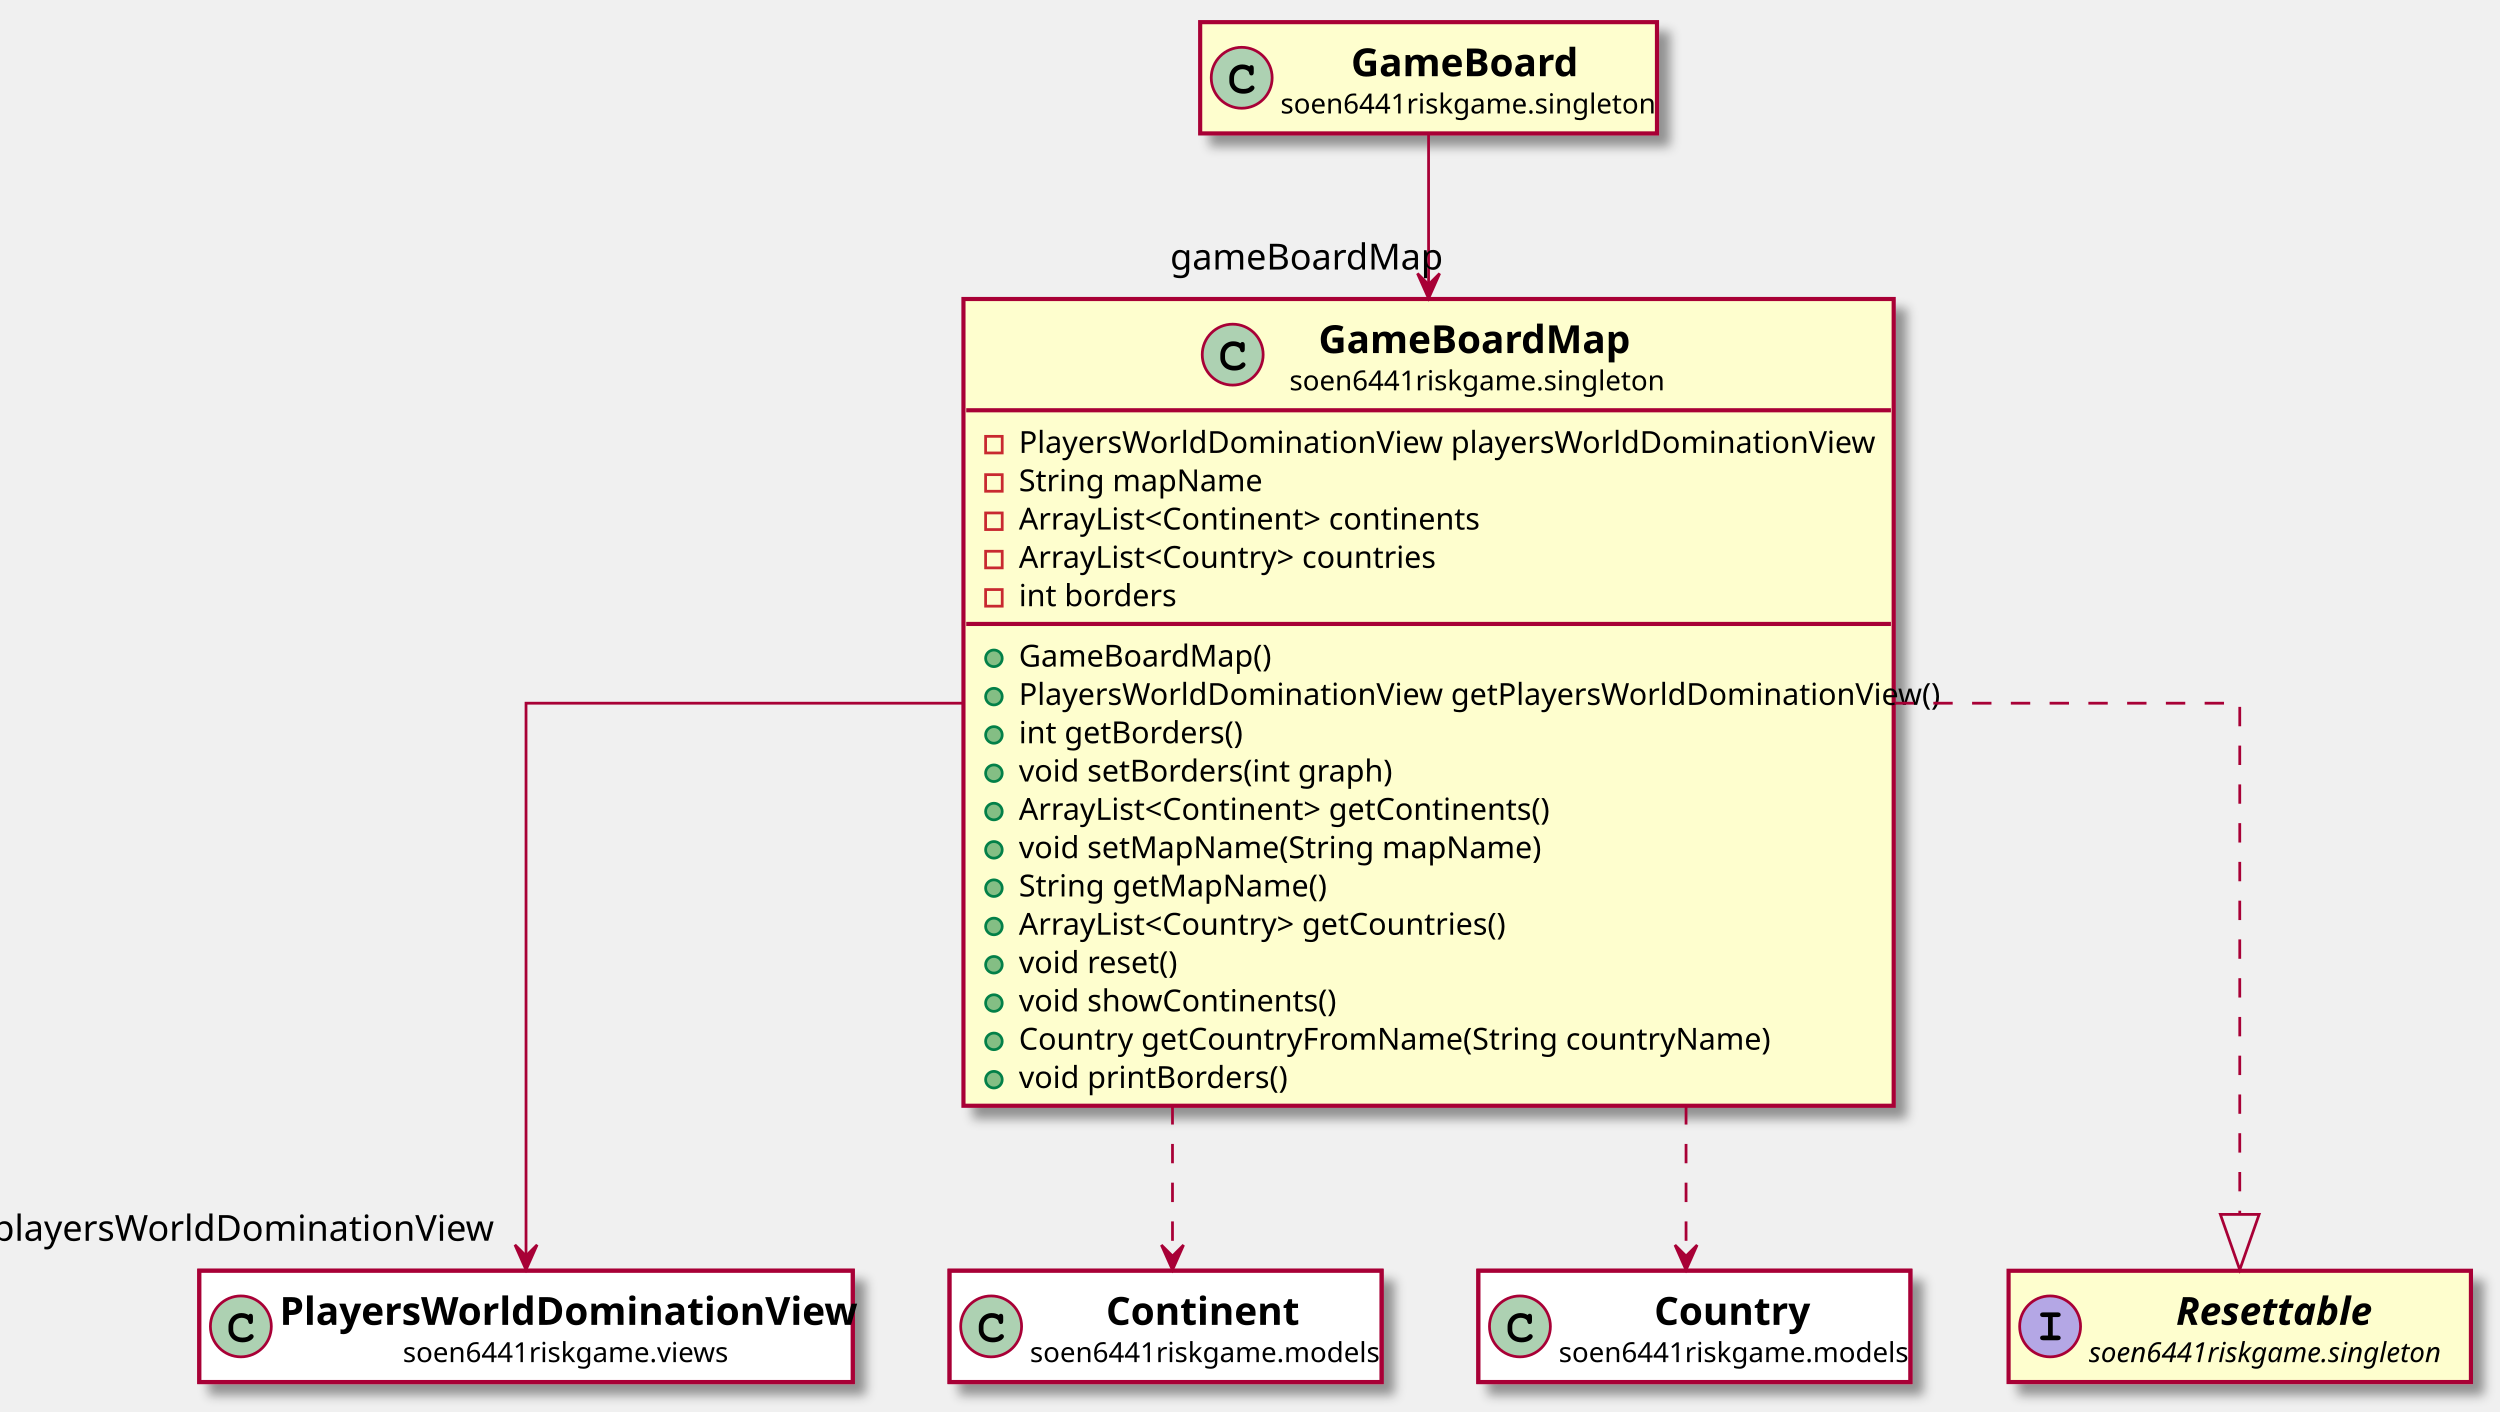
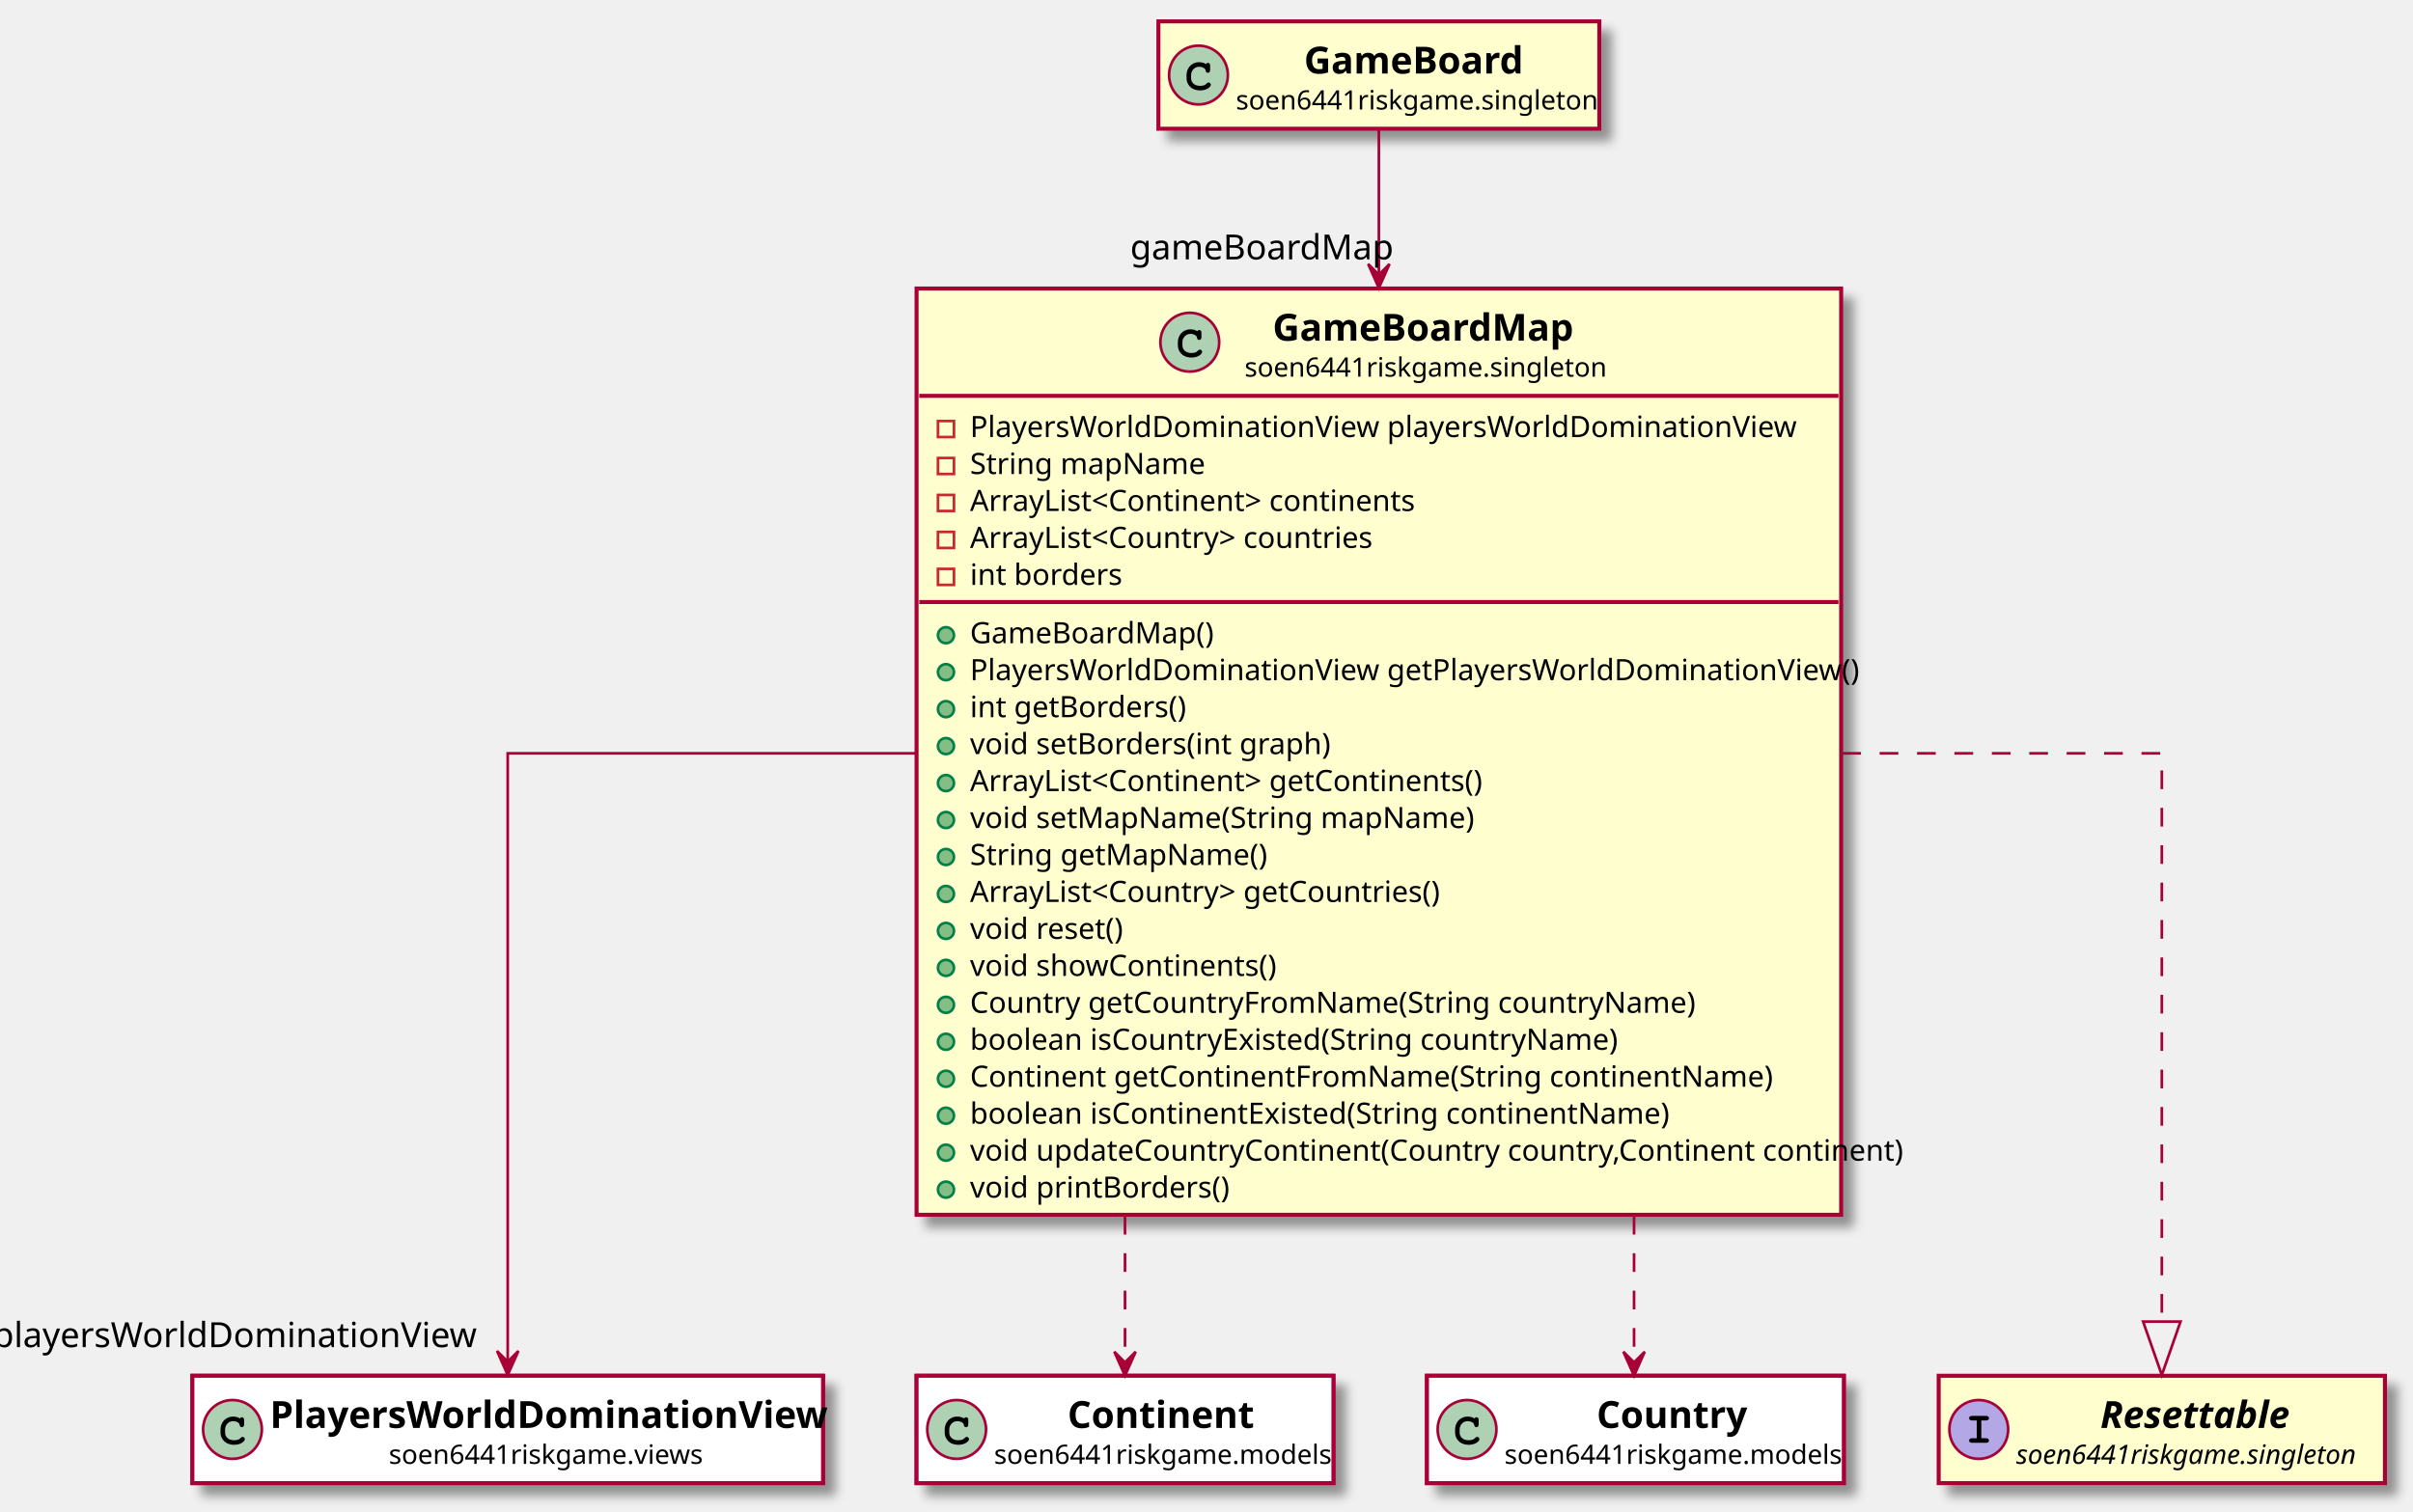
- <svg xmlns="http://www.w3.org/2000/svg" xmlns:xlink="http://www.w3.org/1999/xlink" contentScriptType="application/ecmascript" contentStyleType="text/css" height="510px" preserveAspectRatio="none" style="width:903px;height:510px;" version="1.1" viewBox="0 0 903 510" width="903px" zoomAndPan="magnify">
+ <svg xmlns="http://www.w3.org/2000/svg" xmlns:xlink="http://www.w3.org/1999/xlink" contentScriptType="application/ecmascript" contentStyleType="text/css" height="566px" preserveAspectRatio="none" style="width:903px;height:566px;" version="1.1" viewBox="0 0 903 566" width="903px" zoomAndPan="magnify">
  <defs>
-     <filter height="300%" id="fsrgw4c8mjdua" width="300%" x="-1" y="-1">
+     <filter height="300%" id="fj5078auq4o5u" width="300%" x="-1" y="-1">
      <feGaussianBlur result="blurOut" stdDeviation="2.0" />
      <feColorMatrix in="blurOut" result="blurOut2" type="matrix" values="0 0 0 0 0 0 0 0 0 0 0 0 0 0 0 0 0 0 .4 0" />
      <feOffset dx="4.0" dy="4.0" in="blurOut2" result="blurOut3" />
      <feBlend in="SourceGraphic" in2="blurOut3" mode="normal" />
    </filter>
  </defs>
  <g>
    <a target="_parent" xlink:actuate="onRequest" xlink:href="../../soen6441riskgame/singleton/GameBoardMap.html" xlink:show="new" xlink:title="soen6441riskgame.singleton.GameBoardMap" xlink:type="simple">
-       <rect fill="#FEFECE" filter="url(#fsrgw4c8mjdua)" height="291.398" id="soen6441riskgame.singleton.GameBoardMap" style="stroke: #A80036; stroke-width: 1.5;" width="336" x="348" y="108" />
+       <rect fill="#FEFECE" filter="url(#fj5078auq4o5u)" height="346.742" id="soen6441riskgame.singleton.GameBoardMap" style="stroke: #A80036; stroke-width: 1.5;" width="346" x="343" y="108" />
      <ellipse cx="445.25" cy="128.094" fill="#ADD1B2" rx="11" ry="11" style="stroke: #A80036; stroke-width: 1.0;" />
      <path d="M448.016,123.969 Q448.172,123.75 448.359,123.641 Q448.547,123.531 448.766,123.531 Q449.141,123.531 449.375,123.789 Q449.609,124.047 449.609,124.656 L449.609,126.109 Q449.609,126.719 449.375,126.984 Q449.141,127.25 448.766,127.25 Q448.422,127.25 448.219,127.047 Q448.016,126.859 447.906,126.344 Q447.859,125.984 447.672,125.797 Q447.344,125.422 446.734,125.203 Q446.125,124.984 445.5,124.984 Q444.734,124.984 444.102,125.312 Q443.469,125.641 442.977,126.391 Q442.484,127.141 442.484,128.172 L442.484,129.266 Q442.484,130.5 443.375,131.32 Q444.266,132.141 445.859,132.141 Q446.797,132.141 447.453,131.891 Q447.844,131.734 448.266,131.297 Q448.531,131.031 448.68,130.953 Q448.828,130.875 449.031,130.875 Q449.359,130.875 449.617,131.133 Q449.875,131.391 449.875,131.734 Q449.875,132.078 449.531,132.484 Q449.031,133.062 448.234,133.391 Q447.156,133.844 445.859,133.844 Q444.344,133.844 443.141,133.219 Q442.156,132.719 441.469,131.648 Q440.781,130.578 440.781,129.297 L440.781,128.141 Q440.781,126.812 441.398,125.664 Q442.016,124.516 443.109,123.898 Q444.203,123.281 445.438,123.281 Q446.172,123.281 446.82,123.445 Q447.469,123.609 448.016,123.969 Z " />
      <text fill="#000000" font-family="sans-serif" font-size="14" font-weight="bold" lengthAdjust="spacingAndGlyphs" textLength="112" x="476.25" y="127.533">GameBoardMap</text>
      <text fill="#000000" font-family="sans-serif" font-size="10" lengthAdjust="spacingAndGlyphs" textLength="133" x="465.75" y="140.99">soen6441riskgame.singleton</text>
-       <line style="stroke: #A80036; stroke-width: 1.5;" x1="349" x2="683" y1="148.188" y2="148.188" />
-       <rect fill="none" height="6" style="stroke: #C82930; stroke-width: 1.0;" width="6" x="356" y="157.606" />
-       <text fill="#000000" font-family="sans-serif" font-size="11" lengthAdjust="spacingAndGlyphs" textLength="287" x="368" y="163.606">PlayersWorldDominationView playersWorldDominationView</text>
-       <rect fill="none" height="6" style="stroke: #C82930; stroke-width: 1.0;" width="6" x="356" y="171.441" />
-       <text fill="#000000" font-family="sans-serif" font-size="11" lengthAdjust="spacingAndGlyphs" textLength="78" x="368" y="177.442">String mapName</text>
-       <rect fill="none" height="6" style="stroke: #C82930; stroke-width: 1.0;" width="6" x="356" y="185.277" />
-       <text fill="#000000" font-family="sans-serif" font-size="11" lengthAdjust="spacingAndGlyphs" textLength="155" x="368" y="191.278">ArrayList&lt;Continent&gt; continents</text>
-       <rect fill="none" height="6" style="stroke: #C82930; stroke-width: 1.0;" width="6" x="356" y="199.113" />
-       <text fill="#000000" font-family="sans-serif" font-size="11" lengthAdjust="spacingAndGlyphs" textLength="143" x="368" y="205.114">ArrayList&lt;Country&gt; countries</text>
-       <rect fill="none" height="6" style="stroke: #C82930; stroke-width: 1.0;" width="6" x="356" y="212.949" />
-       <text fill="#000000" font-family="sans-serif" font-size="11" lengthAdjust="spacingAndGlyphs" textLength="52" x="368" y="218.95">int borders</text>
-       <line style="stroke: #A80036; stroke-width: 1.5;" x1="349" x2="683" y1="225.367" y2="225.367" />
-       <ellipse cx="359" cy="237.785" fill="#84BE84" rx="3" ry="3" style="stroke: #038048; stroke-width: 1.0;" />
-       <text fill="#000000" font-family="sans-serif" font-size="11" lengthAdjust="spacingAndGlyphs" textLength="85" x="368" y="240.786">GameBoardMap()</text>
-       <ellipse cx="359" cy="251.621" fill="#84BE84" rx="3" ry="3" style="stroke: #038048; stroke-width: 1.0;" />
-       <text fill="#000000" font-family="sans-serif" font-size="11" lengthAdjust="spacingAndGlyphs" textLength="310" x="368" y="254.622">PlayersWorldDominationView getPlayersWorldDominationView()</text>
-       <ellipse cx="359" cy="265.457" fill="#84BE84" rx="3" ry="3" style="stroke: #038048; stroke-width: 1.0;" />
-       <text fill="#000000" font-family="sans-serif" font-size="11" lengthAdjust="spacingAndGlyphs" textLength="76" x="368" y="268.458">int getBorders()</text>
-       <ellipse cx="359" cy="279.293" fill="#84BE84" rx="3" ry="3" style="stroke: #038048; stroke-width: 1.0;" />
-       <text fill="#000000" font-family="sans-serif" font-size="11" lengthAdjust="spacingAndGlyphs" textLength="127" x="368" y="282.294">void setBorders(int graph)</text>
-       <ellipse cx="359" cy="293.129" fill="#84BE84" rx="3" ry="3" style="stroke: #038048; stroke-width: 1.0;" />
-       <text fill="#000000" font-family="sans-serif" font-size="11" lengthAdjust="spacingAndGlyphs" textLength="179" x="368" y="296.13">ArrayList&lt;Continent&gt; getContinents()</text>
-       <ellipse cx="359" cy="306.965" fill="#84BE84" rx="3" ry="3" style="stroke: #038048; stroke-width: 1.0;" />
-       <text fill="#000000" font-family="sans-serif" font-size="11" lengthAdjust="spacingAndGlyphs" textLength="171" x="368" y="309.966">void setMapName(String mapName)</text>
-       <ellipse cx="359" cy="320.801" fill="#84BE84" rx="3" ry="3" style="stroke: #038048; stroke-width: 1.0;" />
-       <text fill="#000000" font-family="sans-serif" font-size="11" lengthAdjust="spacingAndGlyphs" textLength="101" x="368" y="323.802">String getMapName()</text>
-       <ellipse cx="359" cy="334.637" fill="#84BE84" rx="3" ry="3" style="stroke: #038048; stroke-width: 1.0;" />
-       <text fill="#000000" font-family="sans-serif" font-size="11" lengthAdjust="spacingAndGlyphs" textLength="167" x="368" y="337.638">ArrayList&lt;Country&gt; getCountries()</text>
-       <ellipse cx="359" cy="348.473" fill="#84BE84" rx="3" ry="3" style="stroke: #038048; stroke-width: 1.0;" />
-       <text fill="#000000" font-family="sans-serif" font-size="11" lengthAdjust="spacingAndGlyphs" textLength="56" x="368" y="351.474">void reset()</text>
-       <ellipse cx="359" cy="362.309" fill="#84BE84" rx="3" ry="3" style="stroke: #038048; stroke-width: 1.0;" />
-       <text fill="#000000" font-family="sans-serif" font-size="11" lengthAdjust="spacingAndGlyphs" textLength="110" x="368" y="365.31">void showContinents()</text>
-       <ellipse cx="359" cy="376.144" fill="#84BE84" rx="3" ry="3" style="stroke: #038048; stroke-width: 1.0;" />
-       <text fill="#000000" font-family="sans-serif" font-size="11" lengthAdjust="spacingAndGlyphs" textLength="248" x="368" y="379.146">Country getCountryFromName(String countryName)</text>
-       <ellipse cx="359" cy="389.981" fill="#84BE84" rx="3" ry="3" style="stroke: #038048; stroke-width: 1.0;" />
-       <text fill="#000000" font-family="sans-serif" font-size="11" lengthAdjust="spacingAndGlyphs" textLength="91" x="368" y="392.981">void printBorders()</text>
+       <line style="stroke: #A80036; stroke-width: 1.5;" x1="344" x2="688" y1="148.188" y2="148.188" />
+       <rect fill="none" height="6" style="stroke: #C82930; stroke-width: 1.0;" width="6" x="351" y="157.606" />
+       <text fill="#000000" font-family="sans-serif" font-size="11" lengthAdjust="spacingAndGlyphs" textLength="287" x="363" y="163.606">PlayersWorldDominationView playersWorldDominationView</text>
+       <rect fill="none" height="6" style="stroke: #C82930; stroke-width: 1.0;" width="6" x="351" y="171.441" />
+       <text fill="#000000" font-family="sans-serif" font-size="11" lengthAdjust="spacingAndGlyphs" textLength="78" x="363" y="177.442">String mapName</text>
+       <rect fill="none" height="6" style="stroke: #C82930; stroke-width: 1.0;" width="6" x="351" y="185.277" />
+       <text fill="#000000" font-family="sans-serif" font-size="11" lengthAdjust="spacingAndGlyphs" textLength="155" x="363" y="191.278">ArrayList&lt;Continent&gt; continents</text>
+       <rect fill="none" height="6" style="stroke: #C82930; stroke-width: 1.0;" width="6" x="351" y="199.113" />
+       <text fill="#000000" font-family="sans-serif" font-size="11" lengthAdjust="spacingAndGlyphs" textLength="143" x="363" y="205.114">ArrayList&lt;Country&gt; countries</text>
+       <rect fill="none" height="6" style="stroke: #C82930; stroke-width: 1.0;" width="6" x="351" y="212.949" />
+       <text fill="#000000" font-family="sans-serif" font-size="11" lengthAdjust="spacingAndGlyphs" textLength="52" x="363" y="218.95">int borders</text>
+       <line style="stroke: #A80036; stroke-width: 1.5;" x1="344" x2="688" y1="225.367" y2="225.367" />
+       <ellipse cx="354" cy="237.785" fill="#84BE84" rx="3" ry="3" style="stroke: #038048; stroke-width: 1.0;" />
+       <text fill="#000000" font-family="sans-serif" font-size="11" lengthAdjust="spacingAndGlyphs" textLength="85" x="363" y="240.786">GameBoardMap()</text>
+       <ellipse cx="354" cy="251.621" fill="#84BE84" rx="3" ry="3" style="stroke: #038048; stroke-width: 1.0;" />
+       <text fill="#000000" font-family="sans-serif" font-size="11" lengthAdjust="spacingAndGlyphs" textLength="310" x="363" y="254.622">PlayersWorldDominationView getPlayersWorldDominationView()</text>
+       <ellipse cx="354" cy="265.457" fill="#84BE84" rx="3" ry="3" style="stroke: #038048; stroke-width: 1.0;" />
+       <text fill="#000000" font-family="sans-serif" font-size="11" lengthAdjust="spacingAndGlyphs" textLength="76" x="363" y="268.458">int getBorders()</text>
+       <ellipse cx="354" cy="279.293" fill="#84BE84" rx="3" ry="3" style="stroke: #038048; stroke-width: 1.0;" />
+       <text fill="#000000" font-family="sans-serif" font-size="11" lengthAdjust="spacingAndGlyphs" textLength="127" x="363" y="282.294">void setBorders(int graph)</text>
+       <ellipse cx="354" cy="293.129" fill="#84BE84" rx="3" ry="3" style="stroke: #038048; stroke-width: 1.0;" />
+       <text fill="#000000" font-family="sans-serif" font-size="11" lengthAdjust="spacingAndGlyphs" textLength="179" x="363" y="296.13">ArrayList&lt;Continent&gt; getContinents()</text>
+       <ellipse cx="354" cy="306.965" fill="#84BE84" rx="3" ry="3" style="stroke: #038048; stroke-width: 1.0;" />
+       <text fill="#000000" font-family="sans-serif" font-size="11" lengthAdjust="spacingAndGlyphs" textLength="171" x="363" y="309.966">void setMapName(String mapName)</text>
+       <ellipse cx="354" cy="320.801" fill="#84BE84" rx="3" ry="3" style="stroke: #038048; stroke-width: 1.0;" />
+       <text fill="#000000" font-family="sans-serif" font-size="11" lengthAdjust="spacingAndGlyphs" textLength="101" x="363" y="323.802">String getMapName()</text>
+       <ellipse cx="354" cy="334.637" fill="#84BE84" rx="3" ry="3" style="stroke: #038048; stroke-width: 1.0;" />
+       <text fill="#000000" font-family="sans-serif" font-size="11" lengthAdjust="spacingAndGlyphs" textLength="167" x="363" y="337.638">ArrayList&lt;Country&gt; getCountries()</text>
+       <ellipse cx="354" cy="348.473" fill="#84BE84" rx="3" ry="3" style="stroke: #038048; stroke-width: 1.0;" />
+       <text fill="#000000" font-family="sans-serif" font-size="11" lengthAdjust="spacingAndGlyphs" textLength="56" x="363" y="351.474">void reset()</text>
+       <ellipse cx="354" cy="362.309" fill="#84BE84" rx="3" ry="3" style="stroke: #038048; stroke-width: 1.0;" />
+       <text fill="#000000" font-family="sans-serif" font-size="11" lengthAdjust="spacingAndGlyphs" textLength="110" x="363" y="365.31">void showContinents()</text>
+       <ellipse cx="354" cy="376.144" fill="#84BE84" rx="3" ry="3" style="stroke: #038048; stroke-width: 1.0;" />
+       <text fill="#000000" font-family="sans-serif" font-size="11" lengthAdjust="spacingAndGlyphs" textLength="248" x="363" y="379.146">Country getCountryFromName(String countryName)</text>
+       <ellipse cx="354" cy="389.981" fill="#84BE84" rx="3" ry="3" style="stroke: #038048; stroke-width: 1.0;" />
+       <text fill="#000000" font-family="sans-serif" font-size="11" lengthAdjust="spacingAndGlyphs" textLength="225" x="363" y="392.981">boolean isCountryExisted(String countryName)</text>
+       <ellipse cx="354" cy="403.816" fill="#84BE84" rx="3" ry="3" style="stroke: #038048; stroke-width: 1.0;" />
+       <text fill="#000000" font-family="sans-serif" font-size="11" lengthAdjust="spacingAndGlyphs" textLength="269" x="363" y="406.817">Continent getContinentFromName(String continentName)</text>
+       <ellipse cx="354" cy="417.652" fill="#84BE84" rx="3" ry="3" style="stroke: #038048; stroke-width: 1.0;" />
+       <text fill="#000000" font-family="sans-serif" font-size="11" lengthAdjust="spacingAndGlyphs" textLength="239" x="363" y="420.653">boolean isContinentExisted(String continentName)</text>
+       <ellipse cx="354" cy="431.488" fill="#84BE84" rx="3" ry="3" style="stroke: #038048; stroke-width: 1.0;" />
+       <text fill="#000000" font-family="sans-serif" font-size="11" lengthAdjust="spacingAndGlyphs" textLength="320" x="363" y="434.489">void updateCountryContinent(Country country,Continent continent)</text>
+       <ellipse cx="354" cy="445.324" fill="#84BE84" rx="3" ry="3" style="stroke: #038048; stroke-width: 1.0;" />
+       <text fill="#000000" font-family="sans-serif" font-size="11" lengthAdjust="spacingAndGlyphs" textLength="91" x="363" y="448.325">void printBorders()</text>
    </a>
    <a target="_parent" xlink:actuate="onRequest" xlink:href="../../soen6441riskgame/singleton/GameBoard.html" xlink:show="new" xlink:title="soen6441riskgame.singleton.GameBoard" xlink:type="simple">
-       <rect fill="#FEFECE" filter="url(#fsrgw4c8mjdua)" height="40.188" id="soen6441riskgame.singleton.GameBoard" style="stroke: #A80036; stroke-width: 1.5;" width="165" x="433.5" y="8" />
+       <rect fill="#FEFECE" filter="url(#fj5078auq4o5u)" height="40.188" id="soen6441riskgame.singleton.GameBoard" style="stroke: #A80036; stroke-width: 1.5;" width="165" x="433.5" y="8" />
      <ellipse cx="448.5" cy="28.094" fill="#ADD1B2" rx="11" ry="11" style="stroke: #A80036; stroke-width: 1.0;" />
      <path d="M451.266,23.969 Q451.422,23.75 451.609,23.641 Q451.797,23.531 452.016,23.531 Q452.391,23.531 452.625,23.789 Q452.859,24.047 452.859,24.656 L452.859,26.109 Q452.859,26.719 452.625,26.984 Q452.391,27.25 452.016,27.25 Q451.672,27.25 451.469,27.047 Q451.266,26.859 451.156,26.344 Q451.109,25.984 450.922,25.797 Q450.594,25.422 449.984,25.203 Q449.375,24.984 448.75,24.984 Q447.984,24.984 447.352,25.312 Q446.719,25.641 446.227,26.391 Q445.734,27.141 445.734,28.172 L445.734,29.266 Q445.734,30.5 446.625,31.32 Q447.516,32.141 449.109,32.141 Q450.047,32.141 450.703,31.891 Q451.094,31.734 451.516,31.297 Q451.781,31.031 451.93,30.953 Q452.078,30.875 452.281,30.875 Q452.609,30.875 452.867,31.133 Q453.125,31.391 453.125,31.734 Q453.125,32.078 452.781,32.484 Q452.281,33.062 451.484,33.391 Q450.406,33.844 449.109,33.844 Q447.594,33.844 446.391,33.219 Q445.406,32.719 444.719,31.648 Q444.031,30.578 444.031,29.297 L444.031,28.141 Q444.031,26.812 444.648,25.664 Q445.266,24.516 446.359,23.898 Q447.453,23.281 448.688,23.281 Q449.422,23.281 450.07,23.445 Q450.719,23.609 451.266,23.969 Z " />
      <text fill="#000000" font-family="sans-serif" font-size="14" font-weight="bold" lengthAdjust="spacingAndGlyphs" textLength="82" x="488" y="27.533">GameBoard</text>
      <text fill="#000000" font-family="sans-serif" font-size="10" lengthAdjust="spacingAndGlyphs" textLength="133" x="462.5" y="40.99">soen6441riskgame.singleton</text>
    </a>
    <a target="_parent" xlink:actuate="onRequest" xlink:href="../../soen6441riskgame/views/PlayersWorldDominationView.html" xlink:show="new" xlink:title="soen6441riskgame.views.PlayersWorldDominationView" xlink:type="simple">
-       <rect fill="#FFFFFF" filter="url(#fsrgw4c8mjdua)" height="40.188" id="soen6441riskgame.views.PlayersWorldDominationView" style="stroke: #A80036; stroke-width: 1.5;" width="236" x="72" y="459" />
-       <rect fill="#FFFFFF" height="40.188" style="stroke: #A80036; stroke-width: 1.5;" width="236" x="72" y="459" />
-       <ellipse cx="87" cy="479.094" fill="#ADD1B2" rx="11" ry="11" style="stroke: #A80036; stroke-width: 1.0;" />
-       <path d="M89.766,474.969 Q89.922,474.75 90.109,474.641 Q90.297,474.531 90.516,474.531 Q90.891,474.531 91.125,474.789 Q91.359,475.047 91.359,475.656 L91.359,477.109 Q91.359,477.719 91.125,477.984 Q90.891,478.25 90.516,478.25 Q90.172,478.25 89.969,478.047 Q89.766,477.859 89.656,477.344 Q89.609,476.984 89.422,476.797 Q89.094,476.422 88.484,476.203 Q87.875,475.984 87.25,475.984 Q86.484,475.984 85.852,476.312 Q85.219,476.641 84.727,477.391 Q84.234,478.141 84.234,479.172 L84.234,480.266 Q84.234,481.5 85.125,482.32 Q86.016,483.141 87.609,483.141 Q88.547,483.141 89.203,482.891 Q89.594,482.734 90.016,482.297 Q90.281,482.031 90.43,481.953 Q90.578,481.875 90.781,481.875 Q91.109,481.875 91.367,482.133 Q91.625,482.391 91.625,482.734 Q91.625,483.078 91.281,483.484 Q90.781,484.062 89.984,484.391 Q88.906,484.844 87.609,484.844 Q86.094,484.844 84.891,484.219 Q83.906,483.719 83.219,482.648 Q82.531,481.578 82.531,480.297 L82.531,479.141 Q82.531,477.812 83.148,476.664 Q83.766,475.516 84.859,474.898 Q85.953,474.281 87.188,474.281 Q87.922,474.281 88.57,474.445 Q89.219,474.609 89.766,474.969 Z " />
-       <text fill="#000000" font-family="sans-serif" font-size="14" font-weight="bold" lengthAdjust="spacingAndGlyphs" textLength="204" x="101" y="478.533">PlayersWorldDominationView</text>
-       <text fill="#000000" font-family="sans-serif" font-size="10" lengthAdjust="spacingAndGlyphs" textLength="115" x="145.5" y="491.99">soen6441riskgame.views</text>
+       <rect fill="#FFFFFF" filter="url(#fj5078auq4o5u)" height="40.188" id="soen6441riskgame.views.PlayersWorldDominationView" style="stroke: #A80036; stroke-width: 1.5;" width="236" x="72" y="515" />
+       <rect fill="#FFFFFF" height="40.188" style="stroke: #A80036; stroke-width: 1.5;" width="236" x="72" y="515" />
+       <ellipse cx="87" cy="535.094" fill="#ADD1B2" rx="11" ry="11" style="stroke: #A80036; stroke-width: 1.0;" />
+       <path d="M89.766,530.969 Q89.922,530.75 90.109,530.641 Q90.297,530.531 90.516,530.531 Q90.891,530.531 91.125,530.789 Q91.359,531.047 91.359,531.656 L91.359,533.109 Q91.359,533.719 91.125,533.984 Q90.891,534.25 90.516,534.25 Q90.172,534.25 89.969,534.047 Q89.766,533.859 89.656,533.344 Q89.609,532.984 89.422,532.797 Q89.094,532.422 88.484,532.203 Q87.875,531.984 87.25,531.984 Q86.484,531.984 85.852,532.312 Q85.219,532.641 84.727,533.391 Q84.234,534.141 84.234,535.172 L84.234,536.266 Q84.234,537.5 85.125,538.32 Q86.016,539.141 87.609,539.141 Q88.547,539.141 89.203,538.891 Q89.594,538.734 90.016,538.297 Q90.281,538.031 90.43,537.953 Q90.578,537.875 90.781,537.875 Q91.109,537.875 91.367,538.133 Q91.625,538.391 91.625,538.734 Q91.625,539.078 91.281,539.484 Q90.781,540.062 89.984,540.391 Q88.906,540.844 87.609,540.844 Q86.094,540.844 84.891,540.219 Q83.906,539.719 83.219,538.648 Q82.531,537.578 82.531,536.297 L82.531,535.141 Q82.531,533.812 83.148,532.664 Q83.766,531.516 84.859,530.898 Q85.953,530.281 87.188,530.281 Q87.922,530.281 88.57,530.445 Q89.219,530.609 89.766,530.969 Z " />
+       <text fill="#000000" font-family="sans-serif" font-size="14" font-weight="bold" lengthAdjust="spacingAndGlyphs" textLength="204" x="101" y="534.533">PlayersWorldDominationView</text>
+       <text fill="#000000" font-family="sans-serif" font-size="10" lengthAdjust="spacingAndGlyphs" textLength="115" x="145.5" y="547.99">soen6441riskgame.views</text>
    </a>
    <a target="_parent" xlink:actuate="onRequest" xlink:href="../../soen6441riskgame/models/Continent.html" xlink:show="new" xlink:title="soen6441riskgame.models.Continent" xlink:type="simple">
-       <rect fill="#FFFFFF" filter="url(#fsrgw4c8mjdua)" height="40.188" id="soen6441riskgame.models.Continent" style="stroke: #A80036; stroke-width: 1.5;" width="156" x="343" y="459" />
-       <rect fill="#FFFFFF" height="40.188" style="stroke: #A80036; stroke-width: 1.5;" width="156" x="343" y="459" />
-       <ellipse cx="358" cy="479.094" fill="#ADD1B2" rx="11" ry="11" style="stroke: #A80036; stroke-width: 1.0;" />
-       <path d="M360.766,474.969 Q360.922,474.75 361.109,474.641 Q361.297,474.531 361.516,474.531 Q361.891,474.531 362.125,474.789 Q362.359,475.047 362.359,475.656 L362.359,477.109 Q362.359,477.719 362.125,477.984 Q361.891,478.25 361.516,478.25 Q361.172,478.25 360.969,478.047 Q360.766,477.859 360.656,477.344 Q360.609,476.984 360.422,476.797 Q360.094,476.422 359.484,476.203 Q358.875,475.984 358.25,475.984 Q357.484,475.984 356.852,476.312 Q356.219,476.641 355.727,477.391 Q355.234,478.141 355.234,479.172 L355.234,480.266 Q355.234,481.5 356.125,482.32 Q357.016,483.141 358.609,483.141 Q359.547,483.141 360.203,482.891 Q360.594,482.734 361.016,482.297 Q361.281,482.031 361.43,481.953 Q361.578,481.875 361.781,481.875 Q362.109,481.875 362.367,482.133 Q362.625,482.391 362.625,482.734 Q362.625,483.078 362.281,483.484 Q361.781,484.062 360.984,484.391 Q359.906,484.844 358.609,484.844 Q357.094,484.844 355.891,484.219 Q354.906,483.719 354.219,482.648 Q353.531,481.578 353.531,480.297 L353.531,479.141 Q353.531,477.812 354.148,476.664 Q354.766,475.516 355.859,474.898 Q356.953,474.281 358.188,474.281 Q358.922,474.281 359.57,474.445 Q360.219,474.609 360.766,474.969 Z " />
-       <text fill="#000000" font-family="sans-serif" font-size="14" font-weight="bold" lengthAdjust="spacingAndGlyphs" textLength="69" x="399.5" y="478.533">Continent</text>
-       <text fill="#000000" font-family="sans-serif" font-size="10" lengthAdjust="spacingAndGlyphs" textLength="124" x="372" y="491.99">soen6441riskgame.models</text>
+       <rect fill="#FFFFFF" filter="url(#fj5078auq4o5u)" height="40.188" id="soen6441riskgame.models.Continent" style="stroke: #A80036; stroke-width: 1.5;" width="156" x="343" y="515" />
+       <rect fill="#FFFFFF" height="40.188" style="stroke: #A80036; stroke-width: 1.5;" width="156" x="343" y="515" />
+       <ellipse cx="358" cy="535.094" fill="#ADD1B2" rx="11" ry="11" style="stroke: #A80036; stroke-width: 1.0;" />
+       <path d="M360.766,530.969 Q360.922,530.75 361.109,530.641 Q361.297,530.531 361.516,530.531 Q361.891,530.531 362.125,530.789 Q362.359,531.047 362.359,531.656 L362.359,533.109 Q362.359,533.719 362.125,533.984 Q361.891,534.25 361.516,534.25 Q361.172,534.25 360.969,534.047 Q360.766,533.859 360.656,533.344 Q360.609,532.984 360.422,532.797 Q360.094,532.422 359.484,532.203 Q358.875,531.984 358.25,531.984 Q357.484,531.984 356.852,532.312 Q356.219,532.641 355.727,533.391 Q355.234,534.141 355.234,535.172 L355.234,536.266 Q355.234,537.5 356.125,538.32 Q357.016,539.141 358.609,539.141 Q359.547,539.141 360.203,538.891 Q360.594,538.734 361.016,538.297 Q361.281,538.031 361.43,537.953 Q361.578,537.875 361.781,537.875 Q362.109,537.875 362.367,538.133 Q362.625,538.391 362.625,538.734 Q362.625,539.078 362.281,539.484 Q361.781,540.062 360.984,540.391 Q359.906,540.844 358.609,540.844 Q357.094,540.844 355.891,540.219 Q354.906,539.719 354.219,538.648 Q353.531,537.578 353.531,536.297 L353.531,535.141 Q353.531,533.812 354.148,532.664 Q354.766,531.516 355.859,530.898 Q356.953,530.281 358.188,530.281 Q358.922,530.281 359.57,530.445 Q360.219,530.609 360.766,530.969 Z " />
+       <text fill="#000000" font-family="sans-serif" font-size="14" font-weight="bold" lengthAdjust="spacingAndGlyphs" textLength="69" x="399.5" y="534.533">Continent</text>
+       <text fill="#000000" font-family="sans-serif" font-size="10" lengthAdjust="spacingAndGlyphs" textLength="124" x="372" y="547.99">soen6441riskgame.models</text>
    </a>
    <a target="_parent" xlink:actuate="onRequest" xlink:href="../../soen6441riskgame/models/Country.html" xlink:show="new" xlink:title="soen6441riskgame.models.Country" xlink:type="simple">
-       <rect fill="#FFFFFF" filter="url(#fsrgw4c8mjdua)" height="40.188" id="soen6441riskgame.models.Country" style="stroke: #A80036; stroke-width: 1.5;" width="156" x="534" y="459" />
-       <rect fill="#FFFFFF" height="40.188" style="stroke: #A80036; stroke-width: 1.5;" width="156" x="534" y="459" />
-       <ellipse cx="549" cy="479.094" fill="#ADD1B2" rx="11" ry="11" style="stroke: #A80036; stroke-width: 1.0;" />
-       <path d="M551.766,474.969 Q551.922,474.75 552.109,474.641 Q552.297,474.531 552.516,474.531 Q552.891,474.531 553.125,474.789 Q553.359,475.047 553.359,475.656 L553.359,477.109 Q553.359,477.719 553.125,477.984 Q552.891,478.25 552.516,478.25 Q552.172,478.25 551.969,478.047 Q551.766,477.859 551.656,477.344 Q551.609,476.984 551.422,476.797 Q551.094,476.422 550.484,476.203 Q549.875,475.984 549.25,475.984 Q548.484,475.984 547.852,476.312 Q547.219,476.641 546.727,477.391 Q546.234,478.141 546.234,479.172 L546.234,480.266 Q546.234,481.5 547.125,482.32 Q548.016,483.141 549.609,483.141 Q550.547,483.141 551.203,482.891 Q551.594,482.734 552.016,482.297 Q552.281,482.031 552.43,481.953 Q552.578,481.875 552.781,481.875 Q553.109,481.875 553.367,482.133 Q553.625,482.391 553.625,482.734 Q553.625,483.078 553.281,483.484 Q552.781,484.062 551.984,484.391 Q550.906,484.844 549.609,484.844 Q548.094,484.844 546.891,484.219 Q545.906,483.719 545.219,482.648 Q544.531,481.578 544.531,480.297 L544.531,479.141 Q544.531,477.812 545.148,476.664 Q545.766,475.516 546.859,474.898 Q547.953,474.281 549.188,474.281 Q549.922,474.281 550.57,474.445 Q551.219,474.609 551.766,474.969 Z " />
-       <text fill="#000000" font-family="sans-serif" font-size="14" font-weight="bold" lengthAdjust="spacingAndGlyphs" textLength="55" x="597.5" y="478.533">Country</text>
-       <text fill="#000000" font-family="sans-serif" font-size="10" lengthAdjust="spacingAndGlyphs" textLength="124" x="563" y="491.99">soen6441riskgame.models</text>
+       <rect fill="#FFFFFF" filter="url(#fj5078auq4o5u)" height="40.188" id="soen6441riskgame.models.Country" style="stroke: #A80036; stroke-width: 1.5;" width="156" x="534" y="515" />
+       <rect fill="#FFFFFF" height="40.188" style="stroke: #A80036; stroke-width: 1.5;" width="156" x="534" y="515" />
+       <ellipse cx="549" cy="535.094" fill="#ADD1B2" rx="11" ry="11" style="stroke: #A80036; stroke-width: 1.0;" />
+       <path d="M551.766,530.969 Q551.922,530.75 552.109,530.641 Q552.297,530.531 552.516,530.531 Q552.891,530.531 553.125,530.789 Q553.359,531.047 553.359,531.656 L553.359,533.109 Q553.359,533.719 553.125,533.984 Q552.891,534.25 552.516,534.25 Q552.172,534.25 551.969,534.047 Q551.766,533.859 551.656,533.344 Q551.609,532.984 551.422,532.797 Q551.094,532.422 550.484,532.203 Q549.875,531.984 549.25,531.984 Q548.484,531.984 547.852,532.312 Q547.219,532.641 546.727,533.391 Q546.234,534.141 546.234,535.172 L546.234,536.266 Q546.234,537.5 547.125,538.32 Q548.016,539.141 549.609,539.141 Q550.547,539.141 551.203,538.891 Q551.594,538.734 552.016,538.297 Q552.281,538.031 552.43,537.953 Q552.578,537.875 552.781,537.875 Q553.109,537.875 553.367,538.133 Q553.625,538.391 553.625,538.734 Q553.625,539.078 553.281,539.484 Q552.781,540.062 551.984,540.391 Q550.906,540.844 549.609,540.844 Q548.094,540.844 546.891,540.219 Q545.906,539.719 545.219,538.648 Q544.531,537.578 544.531,536.297 L544.531,535.141 Q544.531,533.812 545.148,532.664 Q545.766,531.516 546.859,530.898 Q547.953,530.281 549.188,530.281 Q549.922,530.281 550.57,530.445 Q551.219,530.609 551.766,530.969 Z " />
+       <text fill="#000000" font-family="sans-serif" font-size="14" font-weight="bold" lengthAdjust="spacingAndGlyphs" textLength="55" x="597.5" y="534.533">Country</text>
+       <text fill="#000000" font-family="sans-serif" font-size="10" lengthAdjust="spacingAndGlyphs" textLength="124" x="563" y="547.99">soen6441riskgame.models</text>
    </a>
    <a target="_parent" xlink:actuate="onRequest" xlink:href="../../soen6441riskgame/singleton/Resettable.html" xlink:show="new" xlink:title="soen6441riskgame.singleton.Resettable" xlink:type="simple">
-       <rect fill="#FEFECE" filter="url(#fsrgw4c8mjdua)" height="40.188" id="soen6441riskgame.singleton.Resettable" style="stroke: #A80036; stroke-width: 1.5;" width="167" x="725.5" y="459" />
-       <ellipse cx="740.5" cy="479.094" fill="#B4A7E5" rx="11" ry="11" style="stroke: #A80036; stroke-width: 1.0;" />
-       <path d="M741.453,475.734 L741.453,482.391 L743.172,482.391 Q743.781,482.391 744.047,482.625 Q744.312,482.859 744.312,483.25 Q744.312,483.625 744.047,483.859 Q743.781,484.094 743.172,484.094 L738.031,484.094 Q737.422,484.094 737.156,483.859 Q736.891,483.625 736.891,483.234 Q736.891,482.859 737.156,482.625 Q737.422,482.391 738.031,482.391 L739.75,482.391 L739.75,475.734 L738.031,475.734 Q737.422,475.734 737.156,475.5 Q736.891,475.266 736.891,474.875 Q736.891,474.5 737.156,474.266 Q737.422,474.031 738.031,474.031 L743.172,474.031 Q743.781,474.031 744.047,474.266 Q744.312,474.5 744.312,474.875 Q744.312,475.266 744.047,475.5 Q743.781,475.734 743.172,475.734 L741.453,475.734 Z " />
-       <text fill="#000000" font-family="sans-serif" font-size="14" font-style="italic" font-weight="bold" lengthAdjust="spacingAndGlyphs" textLength="72" x="786" y="478.533">Resettable</text>
-       <text fill="#000000" font-family="sans-serif" font-size="10" font-style="italic" lengthAdjust="spacingAndGlyphs" textLength="135" x="754.5" y="491.99">soen6441riskgame.singleton</text>
+       <rect fill="#FEFECE" filter="url(#fj5078auq4o5u)" height="40.188" id="soen6441riskgame.singleton.Resettable" style="stroke: #A80036; stroke-width: 1.5;" width="167" x="725.5" y="515" />
+       <ellipse cx="740.5" cy="535.094" fill="#B4A7E5" rx="11" ry="11" style="stroke: #A80036; stroke-width: 1.0;" />
+       <path d="M741.453,531.734 L741.453,538.391 L743.172,538.391 Q743.781,538.391 744.047,538.625 Q744.312,538.859 744.312,539.25 Q744.312,539.625 744.047,539.859 Q743.781,540.094 743.172,540.094 L738.031,540.094 Q737.422,540.094 737.156,539.859 Q736.891,539.625 736.891,539.234 Q736.891,538.859 737.156,538.625 Q737.422,538.391 738.031,538.391 L739.75,538.391 L739.75,531.734 L738.031,531.734 Q737.422,531.734 737.156,531.5 Q736.891,531.266 736.891,530.875 Q736.891,530.5 737.156,530.266 Q737.422,530.031 738.031,530.031 L743.172,530.031 Q743.781,530.031 744.047,530.266 Q744.312,530.5 744.312,530.875 Q744.312,531.266 744.047,531.5 Q743.781,531.734 743.172,531.734 L741.453,531.734 Z " />
+       <text fill="#000000" font-family="sans-serif" font-size="14" font-style="italic" font-weight="bold" lengthAdjust="spacingAndGlyphs" textLength="72" x="786" y="534.533">Resettable</text>
+       <text fill="#000000" font-family="sans-serif" font-size="10" font-style="italic" lengthAdjust="spacingAndGlyphs" textLength="135" x="754.5" y="547.99">soen6441riskgame.singleton</text>
    </a>
-     <path d="M516,48.012 C516,48.012 516,102.782 516,102.782 " fill="none" id="soen6441riskgame.singleton.GameBoard-soen6441riskgame.singleton.GameBoardMap" style="stroke: #A80036; stroke-width: 1.0;" />
-     <polygon fill="#A80036" points="516,107.782,520,98.782,516,102.782,512,98.782,516,107.782" style="stroke: #A80036; stroke-width: 1.0;" />
-     <text fill="#000000" font-family="sans-serif" font-size="13" lengthAdjust="spacingAndGlyphs" textLength="91" x="422.654" y="97.35">gameBoardMap</text>
-     <path d="M347.748,254 C268.036,254 190,254 190,254 C190,254 190,453.636 190,453.636 " fill="none" id="soen6441riskgame.singleton.GameBoardMap-soen6441riskgame.views.PlayersWorldDominationView" style="stroke: #A80036; stroke-width: 1.0;" />
-     <polygon fill="#A80036" points="190,458.636,194,449.636,190,453.636,186,449.636,190,458.636" style="stroke: #A80036; stroke-width: 1.0;" />
-     <text fill="#000000" font-family="sans-serif" font-size="13" lengthAdjust="spacingAndGlyphs" textLength="169" x="-2.766" y="448.177">playersWorldDominationView</text>
-     <path d="M423.5,399.18 C423.5,399.18 423.5,453.701 423.5,453.701 " fill="none" id="soen6441riskgame.singleton.GameBoardMap-soen6441riskgame.models.Continent" style="stroke: #A80036; stroke-width: 1.0; stroke-dasharray: 7.0,7.0;" />
-     <polygon fill="#A80036" points="423.5,458.701,427.5,449.701,423.5,453.701,419.5,449.701,423.5,458.701" style="stroke: #A80036; stroke-width: 1.0;" />
-     <path d="M609,399.18 C609,399.18 609,453.701 609,453.701 " fill="none" id="soen6441riskgame.singleton.GameBoardMap-soen6441riskgame.models.Country" style="stroke: #A80036; stroke-width: 1.0; stroke-dasharray: 7.0,7.0;" />
-     <polygon fill="#A80036" points="609,458.701,613,449.701,609,453.701,605,449.701,609,458.701" style="stroke: #A80036; stroke-width: 1.0;" />
-     <path d="M684.317,254 C749.616,254 809,254 809,254 C809,254 809,438.636 809,438.636 " fill="none" id="soen6441riskgame.singleton.GameBoardMap-soen6441riskgame.singleton.Resettable" style="stroke: #A80036; stroke-width: 1.0; stroke-dasharray: 7.0,7.0;" />
-     <polygon fill="none" points="816,438.636,809,458.636,802,438.636,816,438.636" style="stroke: #A80036; stroke-width: 1.0;" />
+     <path d="M516,48.316 C516,48.316 516,102.823 516,102.823 " fill="none" id="soen6441riskgame.singleton.GameBoard-soen6441riskgame.singleton.GameBoardMap" style="stroke: #A80036; stroke-width: 1.0;" />
+     <polygon fill="#A80036" points="516,107.823,520,98.823,516,102.823,512,98.823,516,107.823" style="stroke: #A80036; stroke-width: 1.0;" />
+     <text fill="#000000" font-family="sans-serif" font-size="13" lengthAdjust="spacingAndGlyphs" textLength="91" x="422.938" y="97.1">gameBoardMap</text>
+     <path d="M342.977,282 C264.952,282 190,282 190,282 C190,282 190,509.724 190,509.724 " fill="none" id="soen6441riskgame.singleton.GameBoardMap-soen6441riskgame.views.PlayersWorldDominationView" style="stroke: #A80036; stroke-width: 1.0;" />
+     <polygon fill="#A80036" points="190,514.724,194,505.724,190,509.724,186,505.724,190,514.724" style="stroke: #A80036; stroke-width: 1.0;" />
+     <text fill="#000000" font-family="sans-serif" font-size="13" lengthAdjust="spacingAndGlyphs" textLength="169" x="-2.766" y="504.289">playersWorldDominationView</text>
+     <path d="M421,455.139 C421,455.139 421,509.994 421,509.994 " fill="none" id="soen6441riskgame.singleton.GameBoardMap-soen6441riskgame.models.Continent" style="stroke: #A80036; stroke-width: 1.0; stroke-dasharray: 7.0,7.0;" />
+     <polygon fill="#A80036" points="421,514.994,425,505.994,421,509.994,417,505.994,421,514.994" style="stroke: #A80036; stroke-width: 1.0;" />
+     <path d="M611.5,455.139 C611.5,455.139 611.5,509.994 611.5,509.994 " fill="none" id="soen6441riskgame.singleton.GameBoardMap-soen6441riskgame.models.Country" style="stroke: #A80036; stroke-width: 1.0; stroke-dasharray: 7.0,7.0;" />
+     <polygon fill="#A80036" points="611.5,514.994,615.5,505.994,611.5,509.994,607.5,505.994,611.5,514.994" style="stroke: #A80036; stroke-width: 1.0;" />
+     <path d="M689.403,282 C752.667,282 809,282 809,282 C809,282 809,494.724 809,494.724 " fill="none" id="soen6441riskgame.singleton.GameBoardMap-soen6441riskgame.singleton.Resettable" style="stroke: #A80036; stroke-width: 1.0; stroke-dasharray: 7.0,7.0;" />
+     <polygon fill="none" points="816,494.724,809,514.724,802,494.724,816,494.724" style="stroke: #A80036; stroke-width: 1.0;" />
  </g>
</svg>
